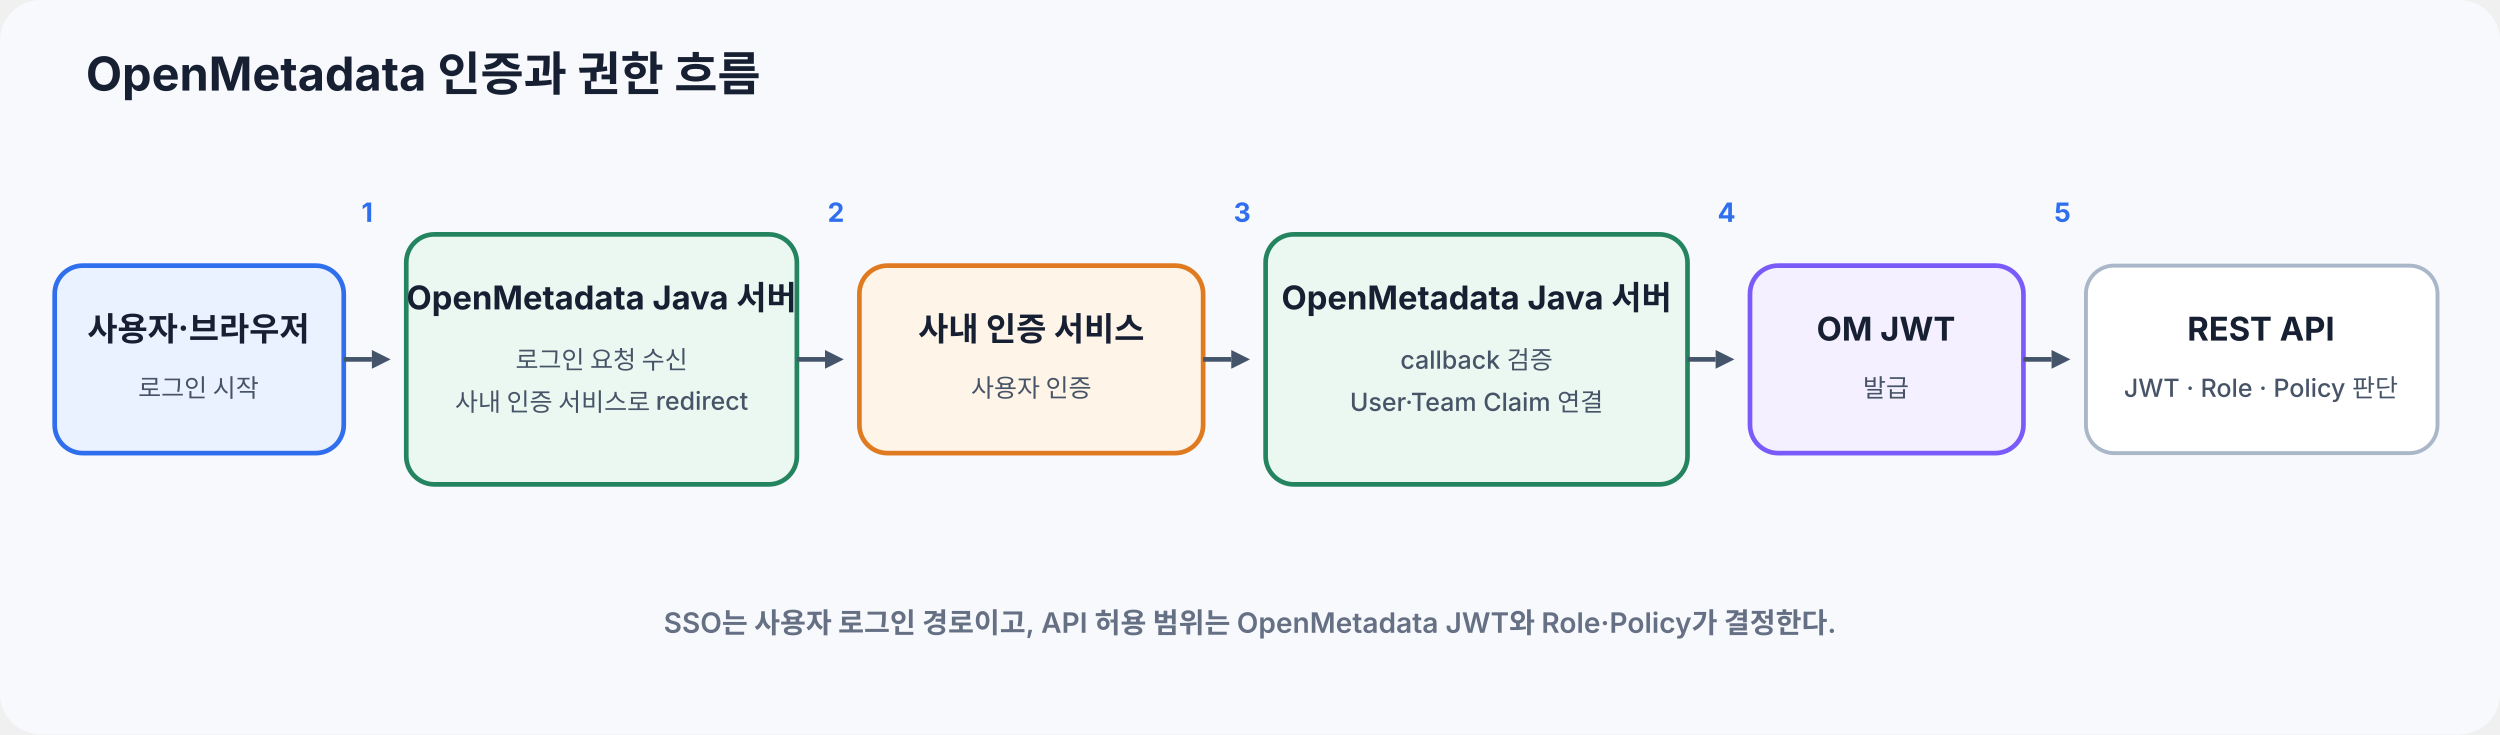
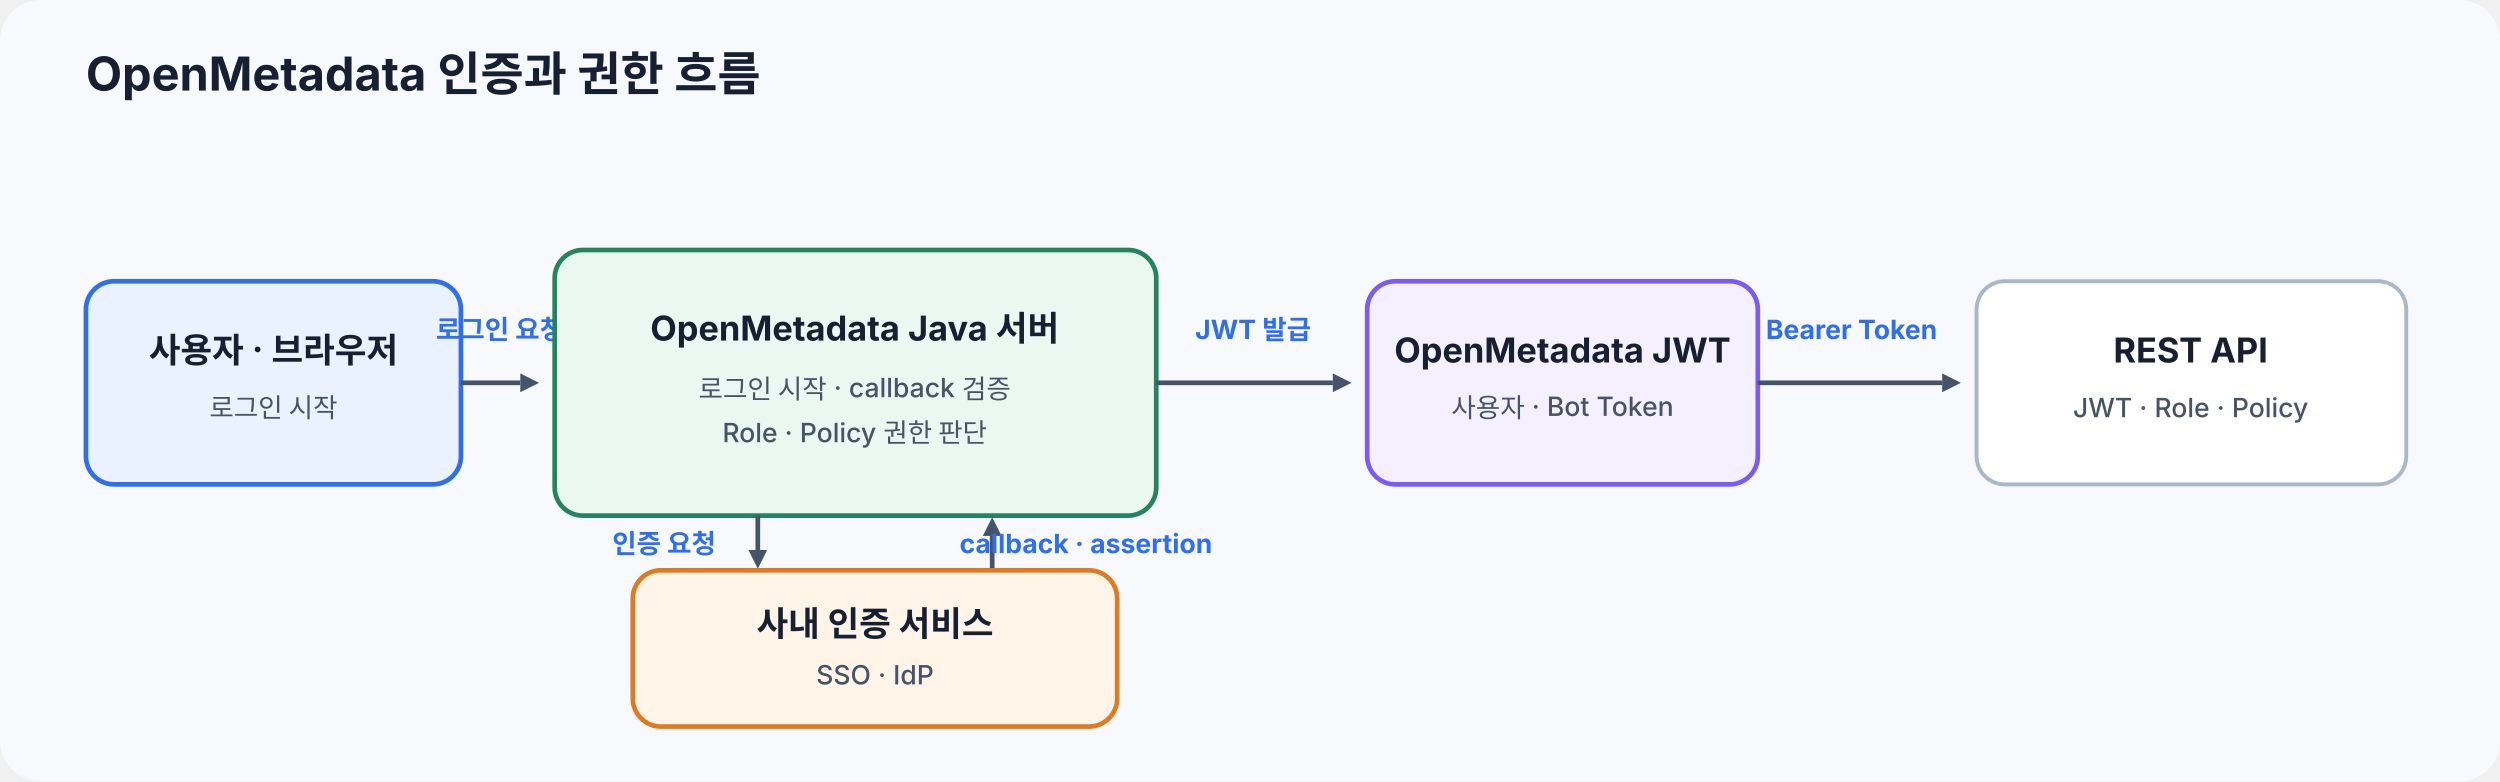
- <svg xmlns="http://www.w3.org/2000/svg" width="1600" height="470" viewBox="0 0 1600 470" role="img" aria-labelledby="title desc">
+ <svg xmlns="http://www.w3.org/2000/svg" width="1600" height="500" viewBox="0 0 1600 500" role="img" aria-labelledby="title desc">
  <defs>
    <style>
      .bg { fill:#F7F9FC; }
      .user { fill:#EAF2FF; stroke:#2F6FED; stroke-width:3; }
      .server { fill:#EAF8F1; stroke:#24845F; stroke-width:3; }
      .sso { fill:#FFF4E8; stroke:#E07A21; stroke-width:3; }
      .token { fill:#F4F0FF; stroke:#7A5AF8; stroke-width:3; }
      .api { fill:#FFFFFF; stroke:#A9B7C9; stroke-width:2.5; }
      .line { stroke:#44546A; stroke-width:3; fill:none; }
      .arrowHead { fill:#44546A; }
      .title { font:700 30px -apple-system,BlinkMacSystemFont,"Segoe UI","Noto Sans KR",sans-serif; fill:#172033; }
-       .label { font:700 21px -apple-system,BlinkMacSystemFont,"Segoe UI","Noto Sans KR",sans-serif; fill:#172033; }
-       .small { font:500 16px -apple-system,BlinkMacSystemFont,"Segoe UI","Noto Sans KR",sans-serif; fill:#475467; }
-       .step { font:700 17px -apple-system,BlinkMacSystemFont,"Segoe UI","Noto Sans KR",sans-serif; fill:#2F6FED; }
-       .note { font:600 18px -apple-system,BlinkMacSystemFont,"Segoe UI","Noto Sans KR",sans-serif; fill:#667085; }
+       .label { font:700 22px -apple-system,BlinkMacSystemFont,"Segoe UI","Noto Sans KR",sans-serif; fill:#172033; }
+       .small { font:500 17px -apple-system,BlinkMacSystemFont,"Segoe UI","Noto Sans KR",sans-serif; fill:#475467; }
+       .flow { font:650 17px -apple-system,BlinkMacSystemFont,"Segoe UI","Noto Sans KR",sans-serif; fill:#2F6FED; }
    </style>
  </defs>
-   <rect class="bg" width="1600" height="470" rx="26" />
+   <rect class="bg" width="1600" height="500" rx="26" />
  <text class="title" x="55" y="58">OpenMetadata 인증과 권한 흐름</text>
-   <rect class="user" x="35" y="170" width="185" height="120" rx="18" />
-   <text class="label" x="127" y="218" text-anchor="middle">사용자·브라우저</text>
-   <text class="small" x="127" y="254" text-anchor="middle">로그인 시작</text>
-   <path class="line" d="M220 230 H238" />
-   <polygon class="arrowHead" points="250,230 238,224 238,236" />
-   <text class="step" x="235" y="142" text-anchor="middle">1</text>
-   <rect class="server" x="260" y="150" width="250" height="160" rx="18" />
-   <text class="label" x="385" y="198" text-anchor="middle">OpenMetadata Java 서버</text>
-   <text class="small" x="385" y="236" text-anchor="middle">로그인 요청 수신</text>
-   <text class="small" x="385" y="263" text-anchor="middle">사내 인증 서비스로 redirect</text>
-   <path class="line" d="M510 230 H528" />
-   <polygon class="arrowHead" points="540,230 528,224 528,236" />
-   <text class="step" x="535" y="142" text-anchor="middle">2</text>
-   <rect class="sso" x="550" y="170" width="220" height="120" rx="18" />
-   <text class="label" x="660" y="218" text-anchor="middle">사내 인증 서비스</text>
-   <text class="small" x="660" y="254" text-anchor="middle">사용자 인증</text>
-   <path class="line" d="M770 230 H788" />
-   <polygon class="arrowHead" points="800,230 788,224 788,236" />
-   <text class="step" x="795" y="142" text-anchor="middle">3</text>
-   <rect class="server" x="810" y="150" width="270" height="160" rx="18" />
-   <text class="label" x="945" y="198" text-anchor="middle">OpenMetadata Java 서버</text>
-   <text class="small" x="945" y="236" text-anchor="middle">callback 검증</text>
-   <text class="small" x="945" y="263" text-anchor="middle">User·Team Claim 연결</text>
-   <path class="line" d="M1080 230 H1098" />
-   <polygon class="arrowHead" points="1110,230 1098,224 1098,236" />
-   <text class="step" x="1105" y="142" text-anchor="middle">4</text>
-   <rect class="token" x="1120" y="170" width="175" height="120" rx="18" />
-   <text class="label" x="1207" y="218" text-anchor="middle">OM JWT</text>
-   <text class="small" x="1207" y="254" text-anchor="middle">발급</text>
-   <path class="line" d="M1295 230 H1313" />
-   <polygon class="arrowHead" points="1325,230 1313,224 1313,236" />
-   <text class="step" x="1320" y="142" text-anchor="middle">5</text>
-   <rect class="api" x="1335" y="170" width="225" height="120" rx="18" />
-   <text class="label" x="1447" y="218" text-anchor="middle">REST API</text>
-   <text class="small" x="1447" y="254" text-anchor="middle">JWT · Role · Policy 판단</text>
-   <text class="note" x="800" y="405" text-anchor="middle">SSO는 사용자 로그인 경로이고, API 허용 범위는 OpenMetadata JWT와 Role·Policy가 결정한다.</text>
+   <rect class="user" x="55" y="180" width="240" height="130" rx="18" />
+   <text class="label" x="175" y="232" text-anchor="middle">사용자 · 브라우저</text>
+   <text class="small" x="175" y="267" text-anchor="middle">로그인 시작</text>
+   <path class="line" d="M295 245 H333" />
+   <polygon class="arrowHead" points="345,245 333,239 333,251" />
+   <text class="flow" x="320" y="217" text-anchor="middle">로그인 요청</text>
+   <rect class="server" x="355" y="160" width="385" height="170" rx="18" />
+   <text class="label" x="547" y="218" text-anchor="middle">OpenMetadata Java 서버</text>
+   <text class="small" x="547" y="255" text-anchor="middle">로그인 시작 · callback 검증</text>
+   <text class="small" x="547" y="283" text-anchor="middle">Role · Policy 권한 판단</text>
+   <path class="line" d="M740 245 H853" />
+   <polygon class="arrowHead" points="865,245 853,239 853,251" />
+   <text class="flow" x="802" y="217" text-anchor="middle">JWT 발급</text>
+   <rect class="token" x="875" y="180" width="250" height="130" rx="18" />
+   <text class="label" x="1000" y="232" text-anchor="middle">OpenMetadata JWT</text>
+   <text class="small" x="1000" y="267" text-anchor="middle">사용자 · Bot Token</text>
+   <path class="line" d="M1125 245 H1243" />
+   <polygon class="arrowHead" points="1255,245 1243,239 1243,251" />
+   <text class="flow" x="1185" y="217" text-anchor="middle">Bearer Token</text>
+   <rect class="api" x="1265" y="180" width="275" height="130" rx="18" />
+   <text class="label" x="1402" y="232" text-anchor="middle">REST API</text>
+   <text class="small" x="1402" y="267" text-anchor="middle">JWT · Role · Policy</text>
+   <path class="line" d="M485 330 V352" />
+   <polygon class="arrowHead" points="485,364 479,352 491,352" />
+   <text class="flow" x="425" y="354" text-anchor="middle">인증 요청</text>
+   <path class="line" d="M635 365 V343" />
+   <polygon class="arrowHead" points="635,331 629,343 641,343" />
+   <text class="flow" x="695" y="354" text-anchor="middle">callback · assertion</text>
+   <rect class="sso" x="405" y="365" width="310" height="100" rx="18" />
+   <text class="label" x="560" y="407" text-anchor="middle">사내 인증 서비스</text>
+   <text class="small" x="560" y="438" text-anchor="middle">SSO · IdP</text>
</svg>
